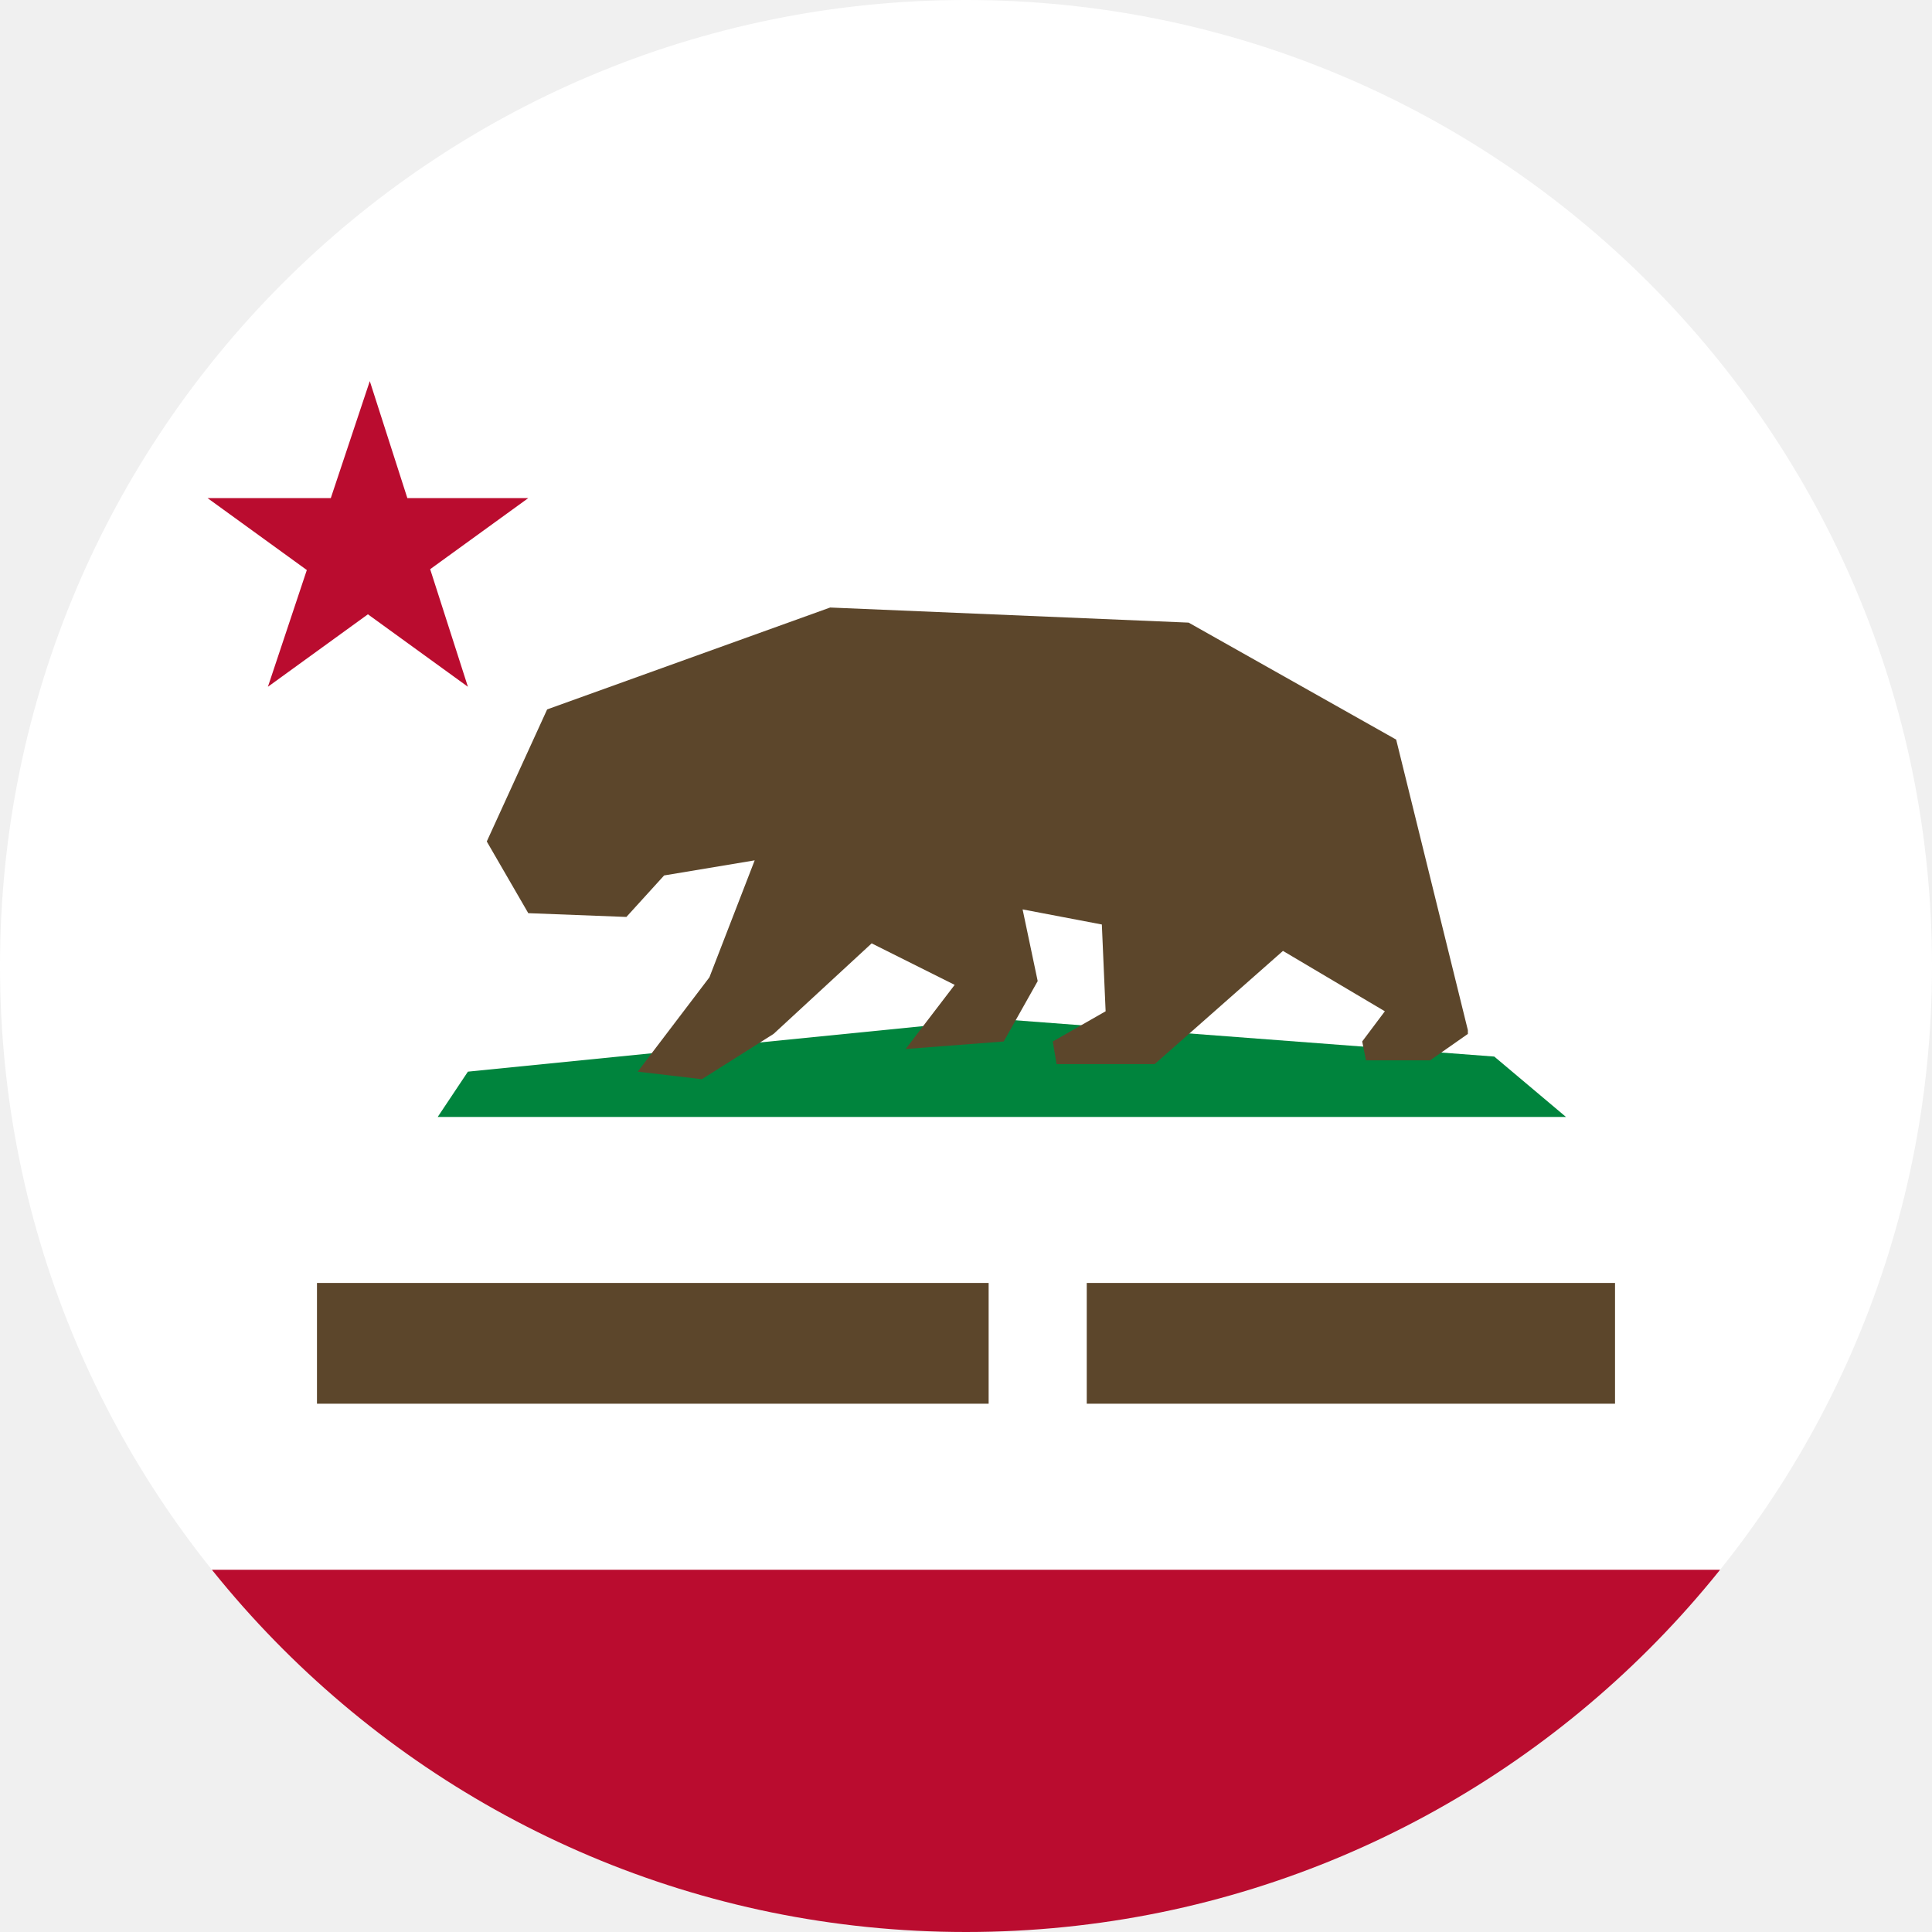
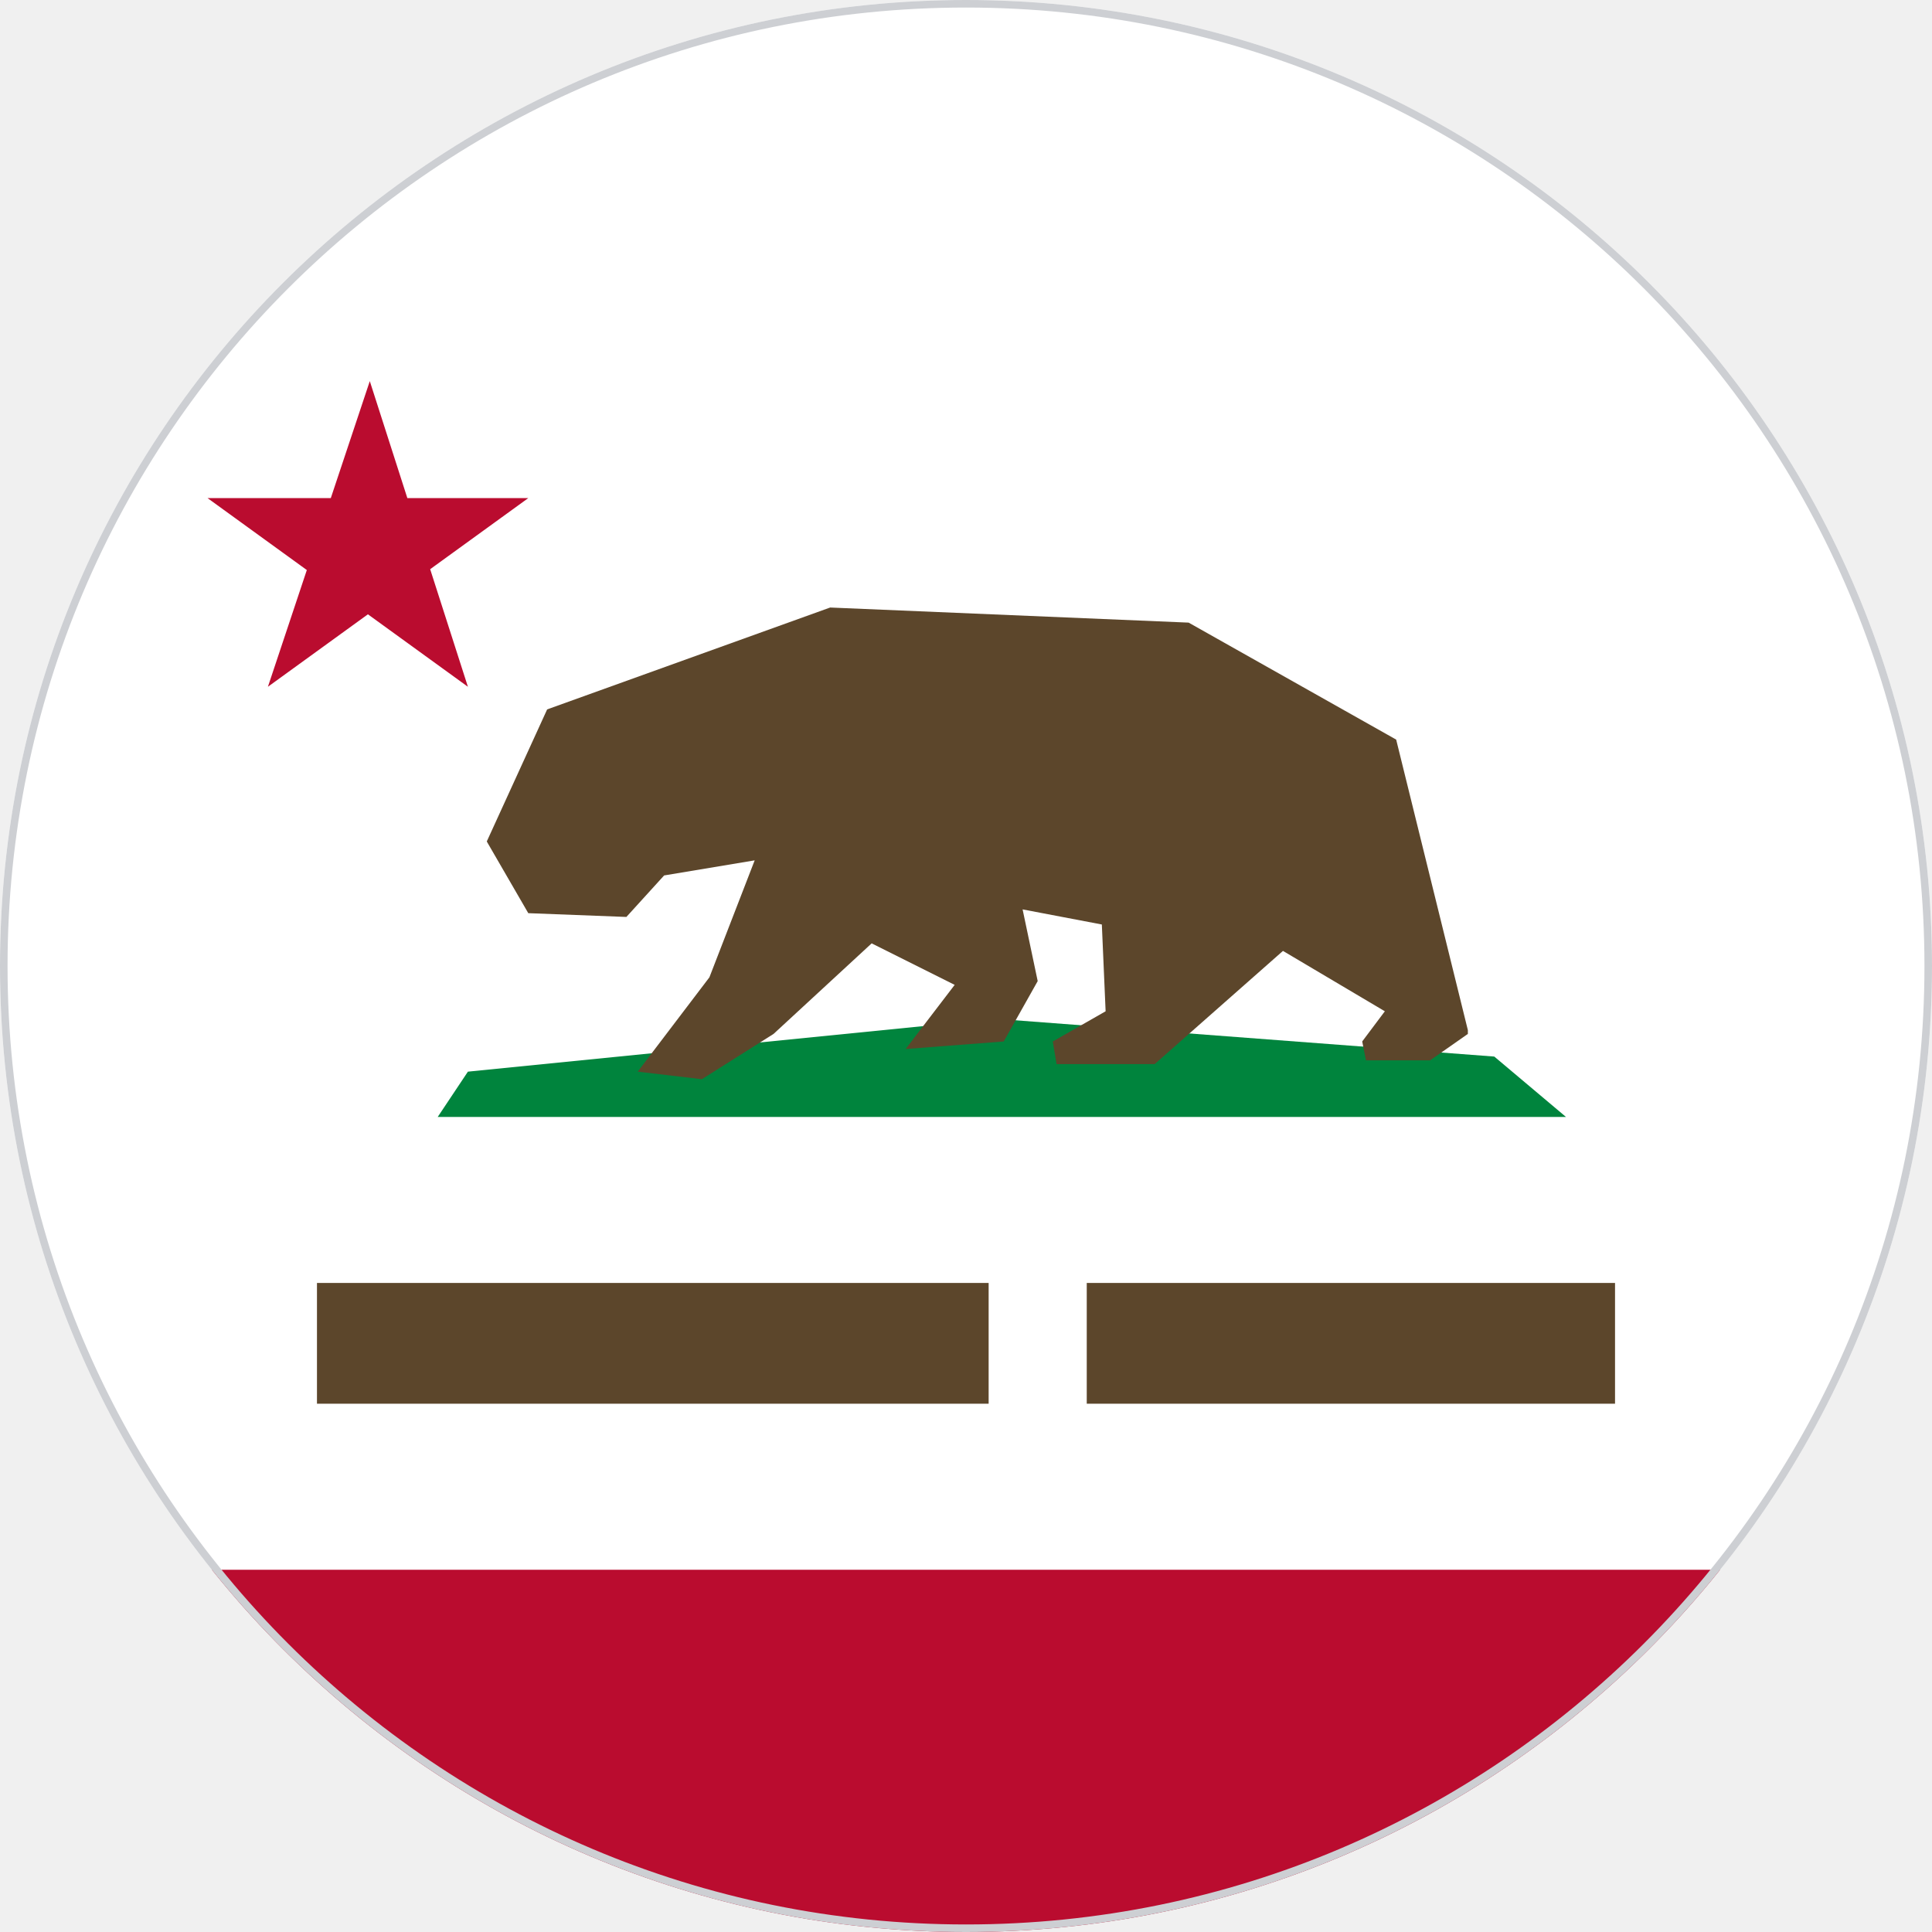
<svg xmlns="http://www.w3.org/2000/svg" width="512" height="512" viewBox="0 0 512 512">
  <defs>
    <clipPath id="c">
      <circle cx="256" cy="256" r="256" />
    </clipPath>
  </defs>
  <g clip-path="url(#c)">
    <path fill="#FFF" d="M0 0h512v416l-256 32L0 416Z" />
    <path fill="#00843D" d="m396 280-132-10-140 14-8 12h299z" />
    <path fill="#5C462B" d="m389 273-19-77-55-31-95-4-75 27-16 35 11 19 26 1 10-11 24-4-12 31-19 25 17 2 19-12 26-24 22 11-13 17 26-2 9-16-4-19 21 4 1 23-14 8 1 6h26l34-30 27 16-6 8 1 5h17l10-7zM84 340h178v32H84Z" />
    <path fill="#BA0C2F" d="M0 416h512v96H0Z" />
    <path fill="#5C462B" d="M288 340h140v32H288Z" />
    <path fill="#BA0C2F" d="m71 182 69-50H55l69 50-26-81z" />
+     <circle cx="256" cy="256" r="256" fill="none" stroke="#cdcfd3" stroke-width="4" />
  </g>
</svg>
